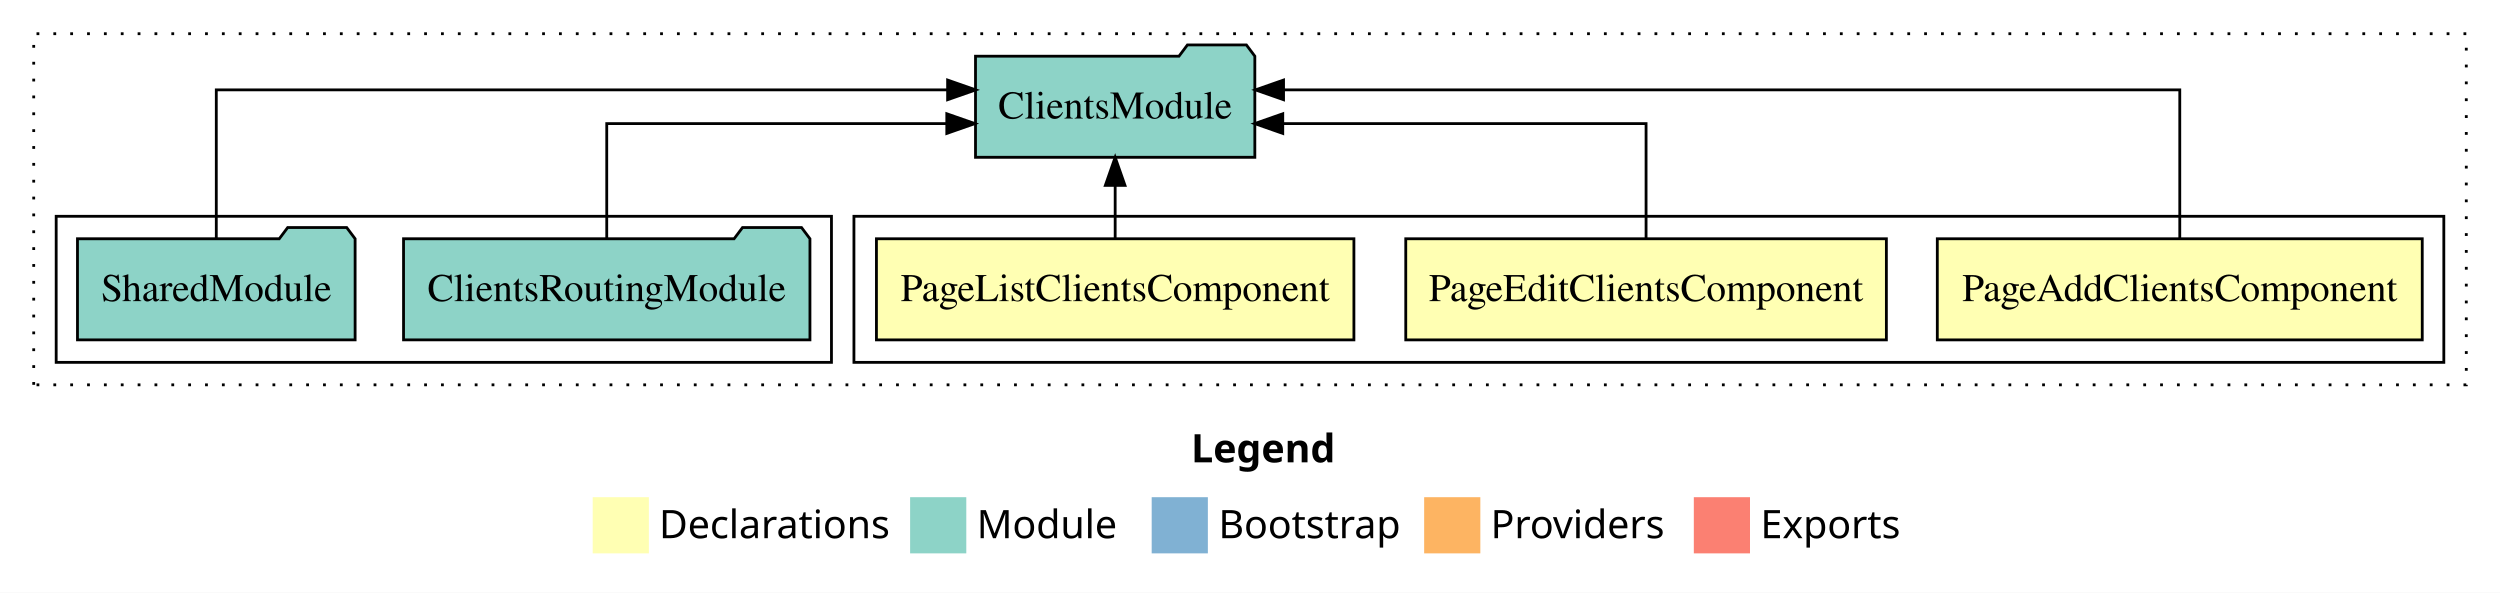
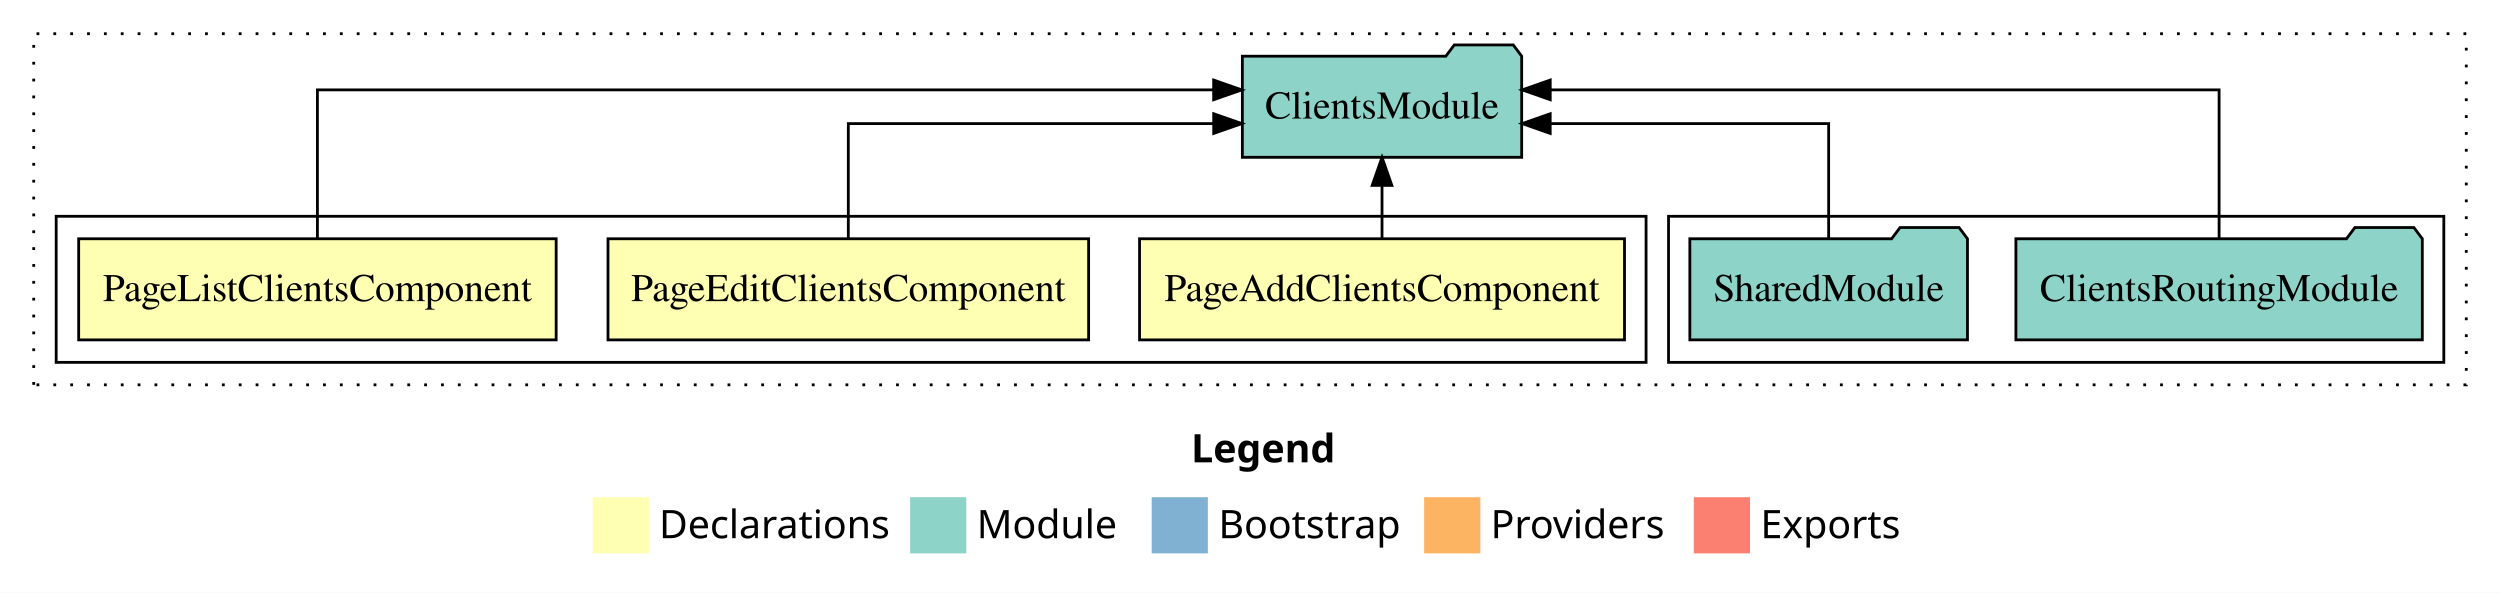
<svg xmlns="http://www.w3.org/2000/svg" width="890pt" height="211pt" viewBox="0.00 0.00 890.00 211.00">
  <g id="graph0" class="graph" transform="scale(1 1) rotate(0) translate(4 207)">
    <polygon fill="white" stroke="transparent" points="-4,4 -4,-207 886,-207 886,4 -4,4" />
    <text text-anchor="start" x="420.01" y="-42.4" font-family="sans-serif" font-weight="bold" font-size="14.00">Legend</text>
    <polygon fill="#ffffb3" stroke="transparent" points="207,-10 207,-30 227,-30 227,-10 207,-10" />
    <text text-anchor="start" x="230.63" y="-15.4" font-family="sans-serif" font-size="14.00">  Declarations</text>
    <polygon fill="#8dd3c7" stroke="transparent" points="320,-10 320,-30 340,-30 340,-10 320,-10" />
    <text text-anchor="start" x="343.73" y="-15.4" font-family="sans-serif" font-size="14.00">  Module</text>
    <polygon fill="#80b1d3" stroke="transparent" points="406,-10 406,-30 426,-30 426,-10 406,-10" />
    <text text-anchor="start" x="429.78" y="-15.4" font-family="sans-serif" font-size="14.00">  Bootstrap</text>
    <polygon fill="#fdb462" stroke="transparent" points="503,-10 503,-30 523,-30 523,-10 503,-10" />
    <text text-anchor="start" x="526.67" y="-15.4" font-family="sans-serif" font-size="14.00">  Providers</text>
    <polygon fill="#fb8072" stroke="transparent" points="599,-10 599,-30 619,-30 619,-10 599,-10" />
    <text text-anchor="start" x="622.73" y="-15.4" font-family="sans-serif" font-size="14.00">  Exports</text>
    <g id="clust1" class="cluster">
      <polygon fill="none" stroke="black" stroke-dasharray="1,5" points="8,-70 8,-195 874,-195 874,-70 8,-70" />
    </g>
+     <g id="clust6" class="cluster">
+       <polygon fill="none" stroke="black" points="590,-78 590,-130 866,-130 866,-78 590,-78" />
+     </g>
    <g id="clust2" class="cluster">
-       <polygon fill="none" stroke="black" points="300,-78 300,-130 866,-130 866,-78 300,-78" />
-     </g>
-     <g id="clust6" class="cluster">
-       <polygon fill="none" stroke="black" points="16,-78 16,-130 292,-130 292,-78 16,-78" />
+       <polygon fill="none" stroke="black" points="16,-78 16,-130 582,-130 582,-78 16,-78" />
    </g>
    <g id="node1" class="node">
-       <polygon fill="#ffffb3" stroke="black" points="858.32,-122 685.68,-122 685.68,-86 858.32,-86 858.32,-122" />
-       <text text-anchor="middle" x="772" y="-99.8" font-family="Times,serif" font-size="14.00">PageAddClientsComponent</text>
+       <polygon fill="#ffffb3" stroke="black" points="574.32,-122 401.68,-122 401.68,-86 574.32,-86 574.32,-122" />
+       <text text-anchor="middle" x="488" y="-99.8" font-family="Times,serif" font-size="14.00">PageAddClientsComponent</text>
    </g>
    <g id="node4" class="node">
-       <polygon fill="#8dd3c7" stroke="black" points="442.72,-187 439.72,-191 418.72,-191 415.72,-187 343.28,-187 343.28,-151 442.72,-151 442.72,-187" />
-       <text text-anchor="middle" x="393" y="-164.8" font-family="Times,serif" font-size="14.00">ClientsModule</text>
+       <polygon fill="#8dd3c7" stroke="black" points="537.72,-187 534.72,-191 513.72,-191 510.72,-187 438.28,-187 438.28,-151 537.72,-151 537.72,-187" />
+       <text text-anchor="middle" x="488" y="-164.8" font-family="Times,serif" font-size="14.00">ClientsModule</text>
    </g>
    <g id="edge1" class="edge">
-       <path fill="none" stroke="black" d="M772,-122.28C772,-143.32 772,-175 772,-175 772,-175 452.94,-175 452.94,-175" />
-       <polygon fill="black" stroke="black" points="452.94,-171.5 442.94,-175 452.94,-178.5 452.94,-171.5" />
+       <path fill="none" stroke="black" d="M488,-122.11C488,-122.11 488,-140.99 488,-140.99" />
+       <polygon fill="black" stroke="black" points="484.5,-140.99 488,-150.99 491.5,-140.99 484.5,-140.99" />
    </g>
    <g id="node2" class="node">
-       <polygon fill="#ffffb3" stroke="black" points="667.55,-122 496.45,-122 496.45,-86 667.55,-86 667.55,-122" />
-       <text text-anchor="middle" x="582" y="-99.8" font-family="Times,serif" font-size="14.00">PageEditClientsComponent</text>
+       <polygon fill="#ffffb3" stroke="black" points="383.55,-122 212.45,-122 212.45,-86 383.55,-86 383.55,-122" />
+       <text text-anchor="middle" x="298" y="-99.8" font-family="Times,serif" font-size="14.00">PageEditClientsComponent</text>
    </g>
    <g id="edge2" class="edge">
-       <path fill="none" stroke="black" d="M582,-122.02C582,-139.37 582,-163 582,-163 582,-163 452.66,-163 452.66,-163" />
-       <polygon fill="black" stroke="black" points="452.66,-159.5 442.66,-163 452.66,-166.5 452.66,-159.5" />
+       <path fill="none" stroke="black" d="M298,-122.02C298,-139.37 298,-163 298,-163 298,-163 428.08,-163 428.08,-163" />
+       <polygon fill="black" stroke="black" points="428.08,-166.5 438.08,-163 428.08,-159.5 428.08,-166.5" />
    </g>
    <g id="node3" class="node">
-       <polygon fill="#ffffb3" stroke="black" points="477.99,-122 308.01,-122 308.01,-86 477.99,-86 477.99,-122" />
-       <text text-anchor="middle" x="393" y="-99.8" font-family="Times,serif" font-size="14.00">PageListClientsComponent</text>
+       <polygon fill="#ffffb3" stroke="black" points="193.99,-122 24.01,-122 24.01,-86 193.99,-86 193.99,-122" />
+       <text text-anchor="middle" x="109" y="-99.8" font-family="Times,serif" font-size="14.00">PageListClientsComponent</text>
    </g>
    <g id="edge3" class="edge">
-       <path fill="none" stroke="black" d="M393,-122.11C393,-122.11 393,-140.99 393,-140.99" />
-       <polygon fill="black" stroke="black" points="389.5,-140.99 393,-150.99 396.5,-140.99 389.5,-140.99" />
+       <path fill="none" stroke="black" d="M109,-122.28C109,-143.32 109,-175 109,-175 109,-175 428.06,-175 428.06,-175" />
+       <polygon fill="black" stroke="black" points="428.06,-178.5 438.06,-175 428.06,-171.5 428.06,-178.5" />
    </g>
    <g id="node5" class="node">
-       <polygon fill="#8dd3c7" stroke="black" points="284.34,-122 281.34,-126 260.34,-126 257.34,-122 139.66,-122 139.66,-86 284.34,-86 284.34,-122" />
-       <text text-anchor="middle" x="212" y="-99.8" font-family="Times,serif" font-size="14.00">ClientsRoutingModule</text>
+       <polygon fill="#8dd3c7" stroke="black" points="858.34,-122 855.34,-126 834.34,-126 831.34,-122 713.66,-122 713.66,-86 858.34,-86 858.34,-122" />
+       <text text-anchor="middle" x="786" y="-99.8" font-family="Times,serif" font-size="14.00">ClientsRoutingModule</text>
    </g>
    <g id="edge4" class="edge">
-       <path fill="none" stroke="black" d="M212,-122.02C212,-139.37 212,-163 212,-163 212,-163 333.06,-163 333.06,-163" />
-       <polygon fill="black" stroke="black" points="333.06,-166.5 343.06,-163 333.06,-159.5 333.06,-166.5" />
+       <path fill="none" stroke="black" d="M786,-122.28C786,-143.32 786,-175 786,-175 786,-175 547.88,-175 547.88,-175" />
+       <polygon fill="black" stroke="black" points="547.88,-171.5 537.88,-175 547.88,-178.5 547.88,-171.5" />
    </g>
    <g id="node6" class="node">
-       <polygon fill="#8dd3c7" stroke="black" points="122.42,-122 119.42,-126 98.42,-126 95.42,-122 23.58,-122 23.58,-86 122.42,-86 122.42,-122" />
-       <text text-anchor="middle" x="73" y="-99.8" font-family="Times,serif" font-size="14.00">SharedModule</text>
+       <polygon fill="#8dd3c7" stroke="black" points="696.42,-122 693.42,-126 672.42,-126 669.42,-122 597.58,-122 597.58,-86 696.42,-86 696.42,-122" />
+       <text text-anchor="middle" x="647" y="-99.8" font-family="Times,serif" font-size="14.00">SharedModule</text>
    </g>
    <g id="edge5" class="edge">
-       <path fill="none" stroke="black" d="M73,-122.28C73,-143.32 73,-175 73,-175 73,-175 333.35,-175 333.35,-175" />
-       <polygon fill="black" stroke="black" points="333.35,-178.5 343.35,-175 333.35,-171.5 333.35,-178.5" />
+       <path fill="none" stroke="black" d="M647,-122.02C647,-139.37 647,-163 647,-163 647,-163 547.87,-163 547.87,-163" />
+       <polygon fill="black" stroke="black" points="547.87,-159.5 537.87,-163 547.87,-166.5 547.87,-159.5" />
    </g>
  </g>
</svg>
